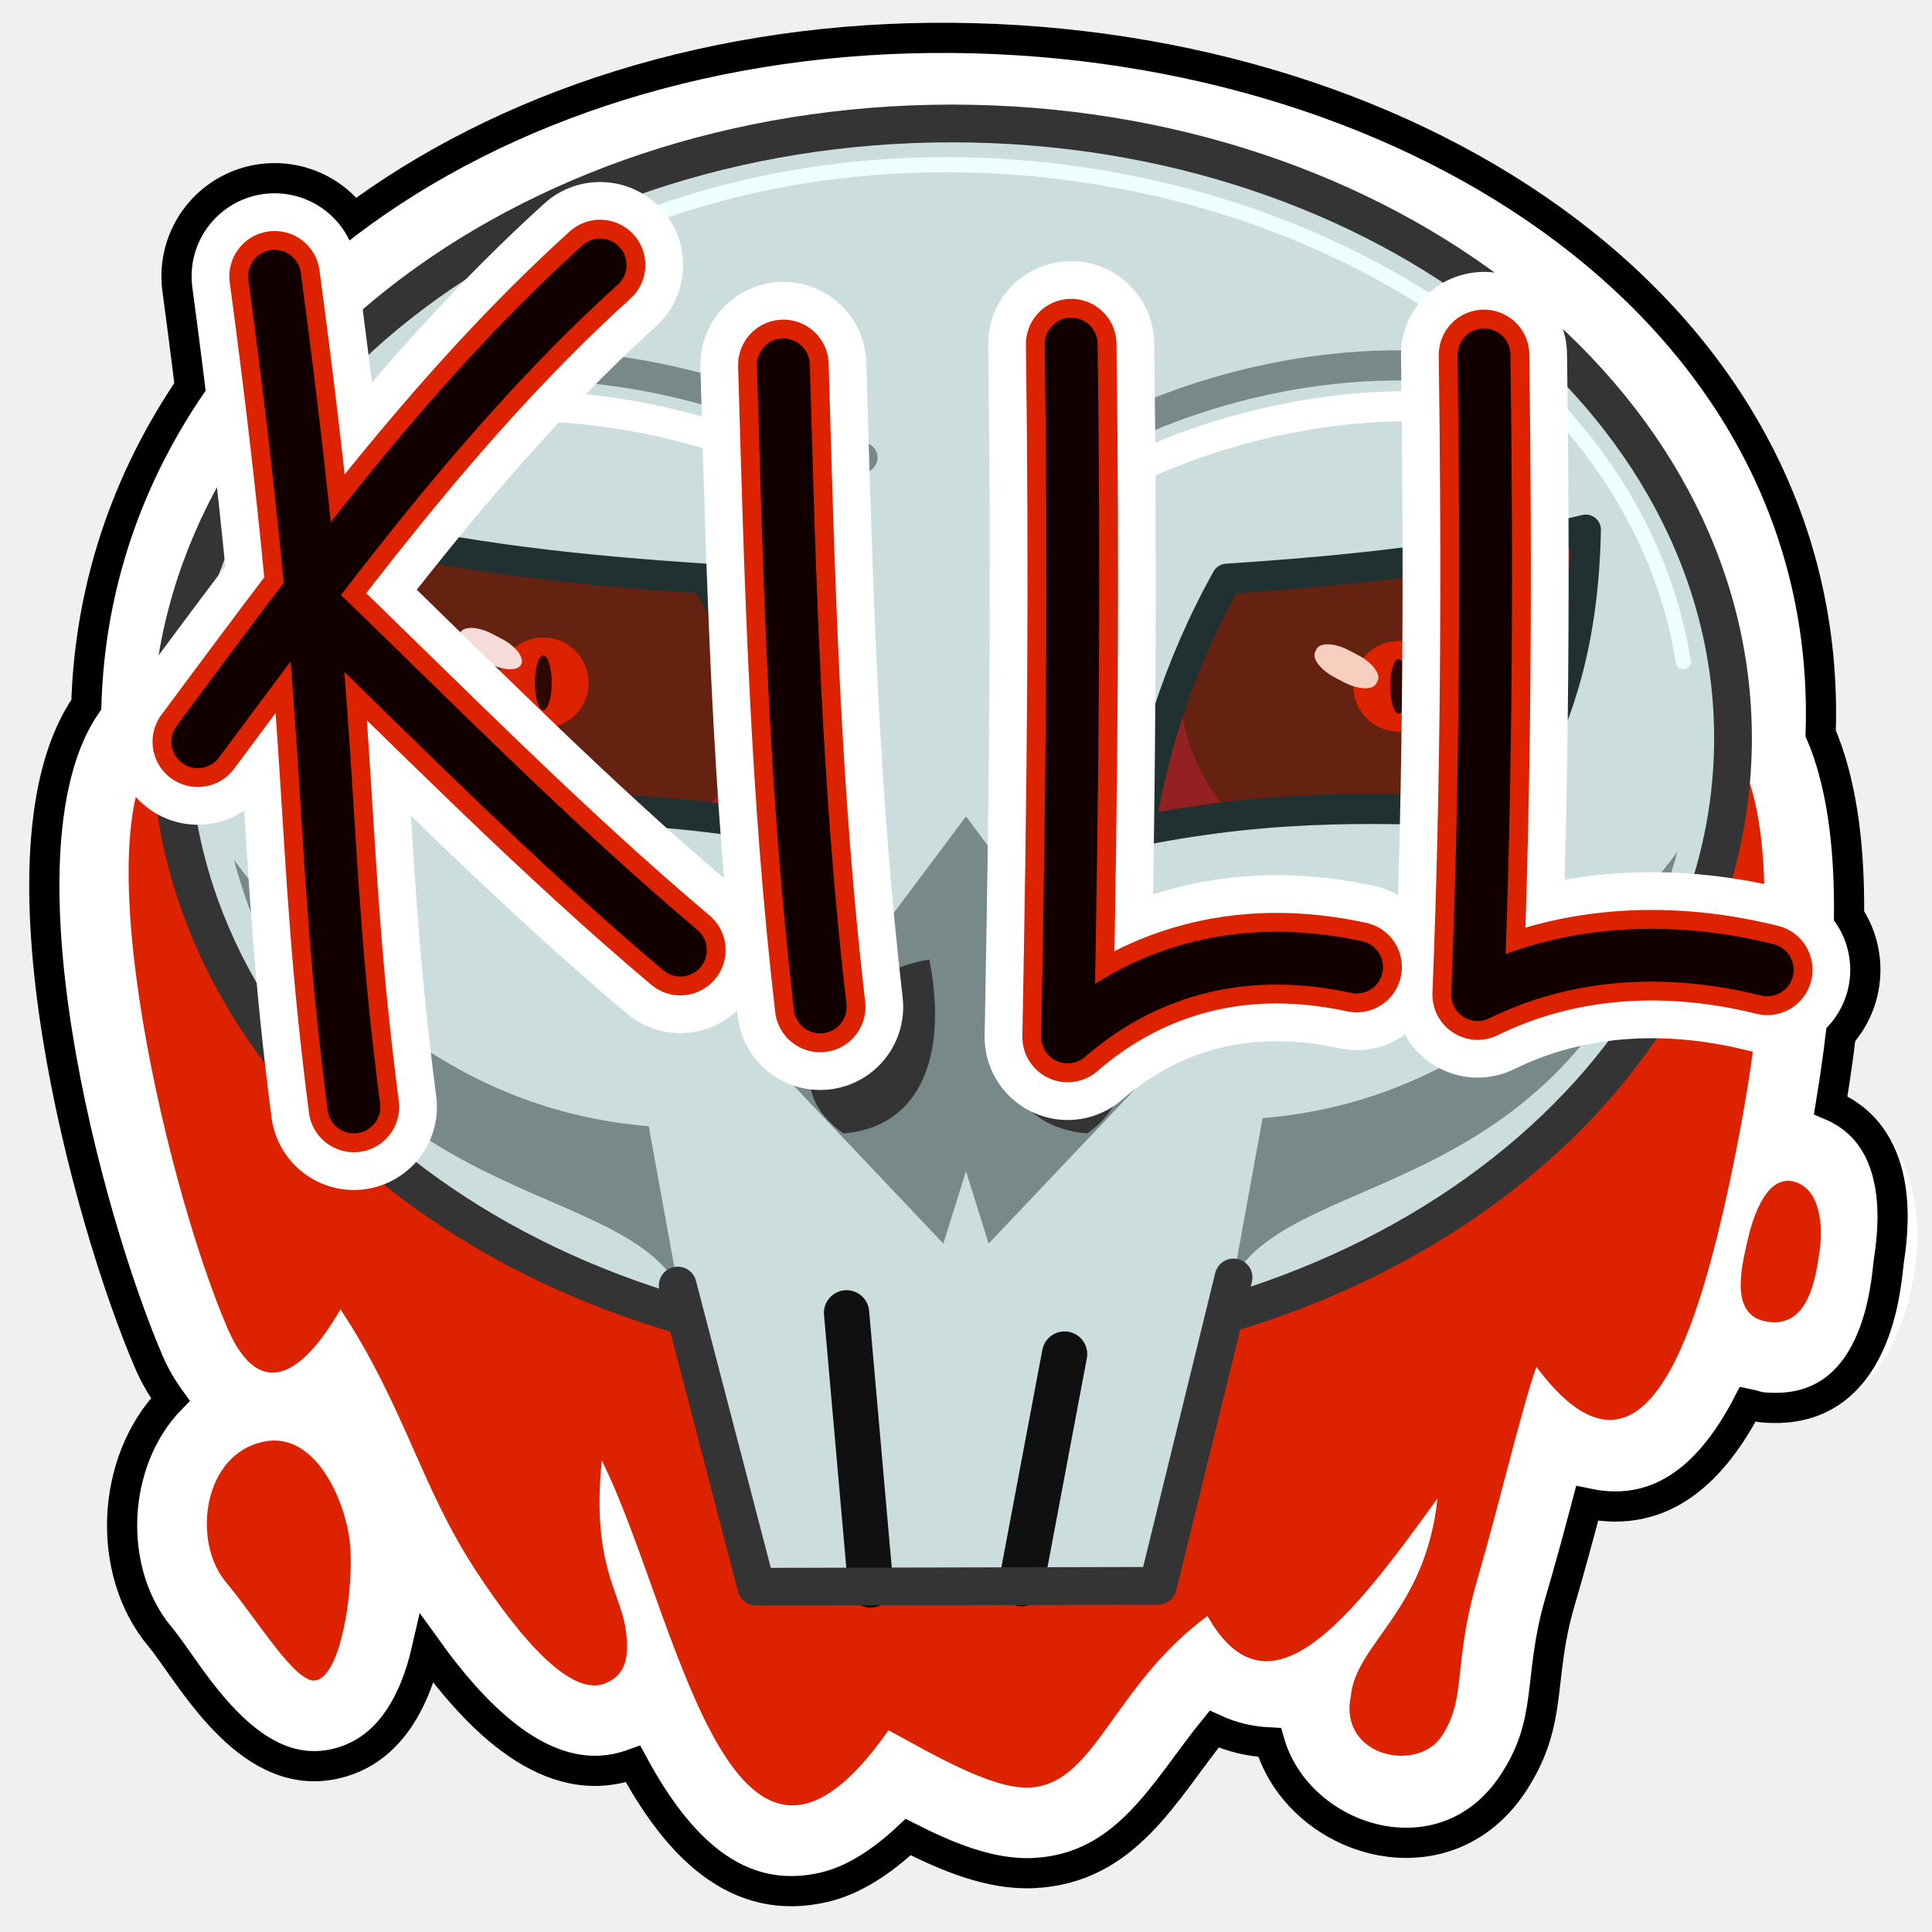
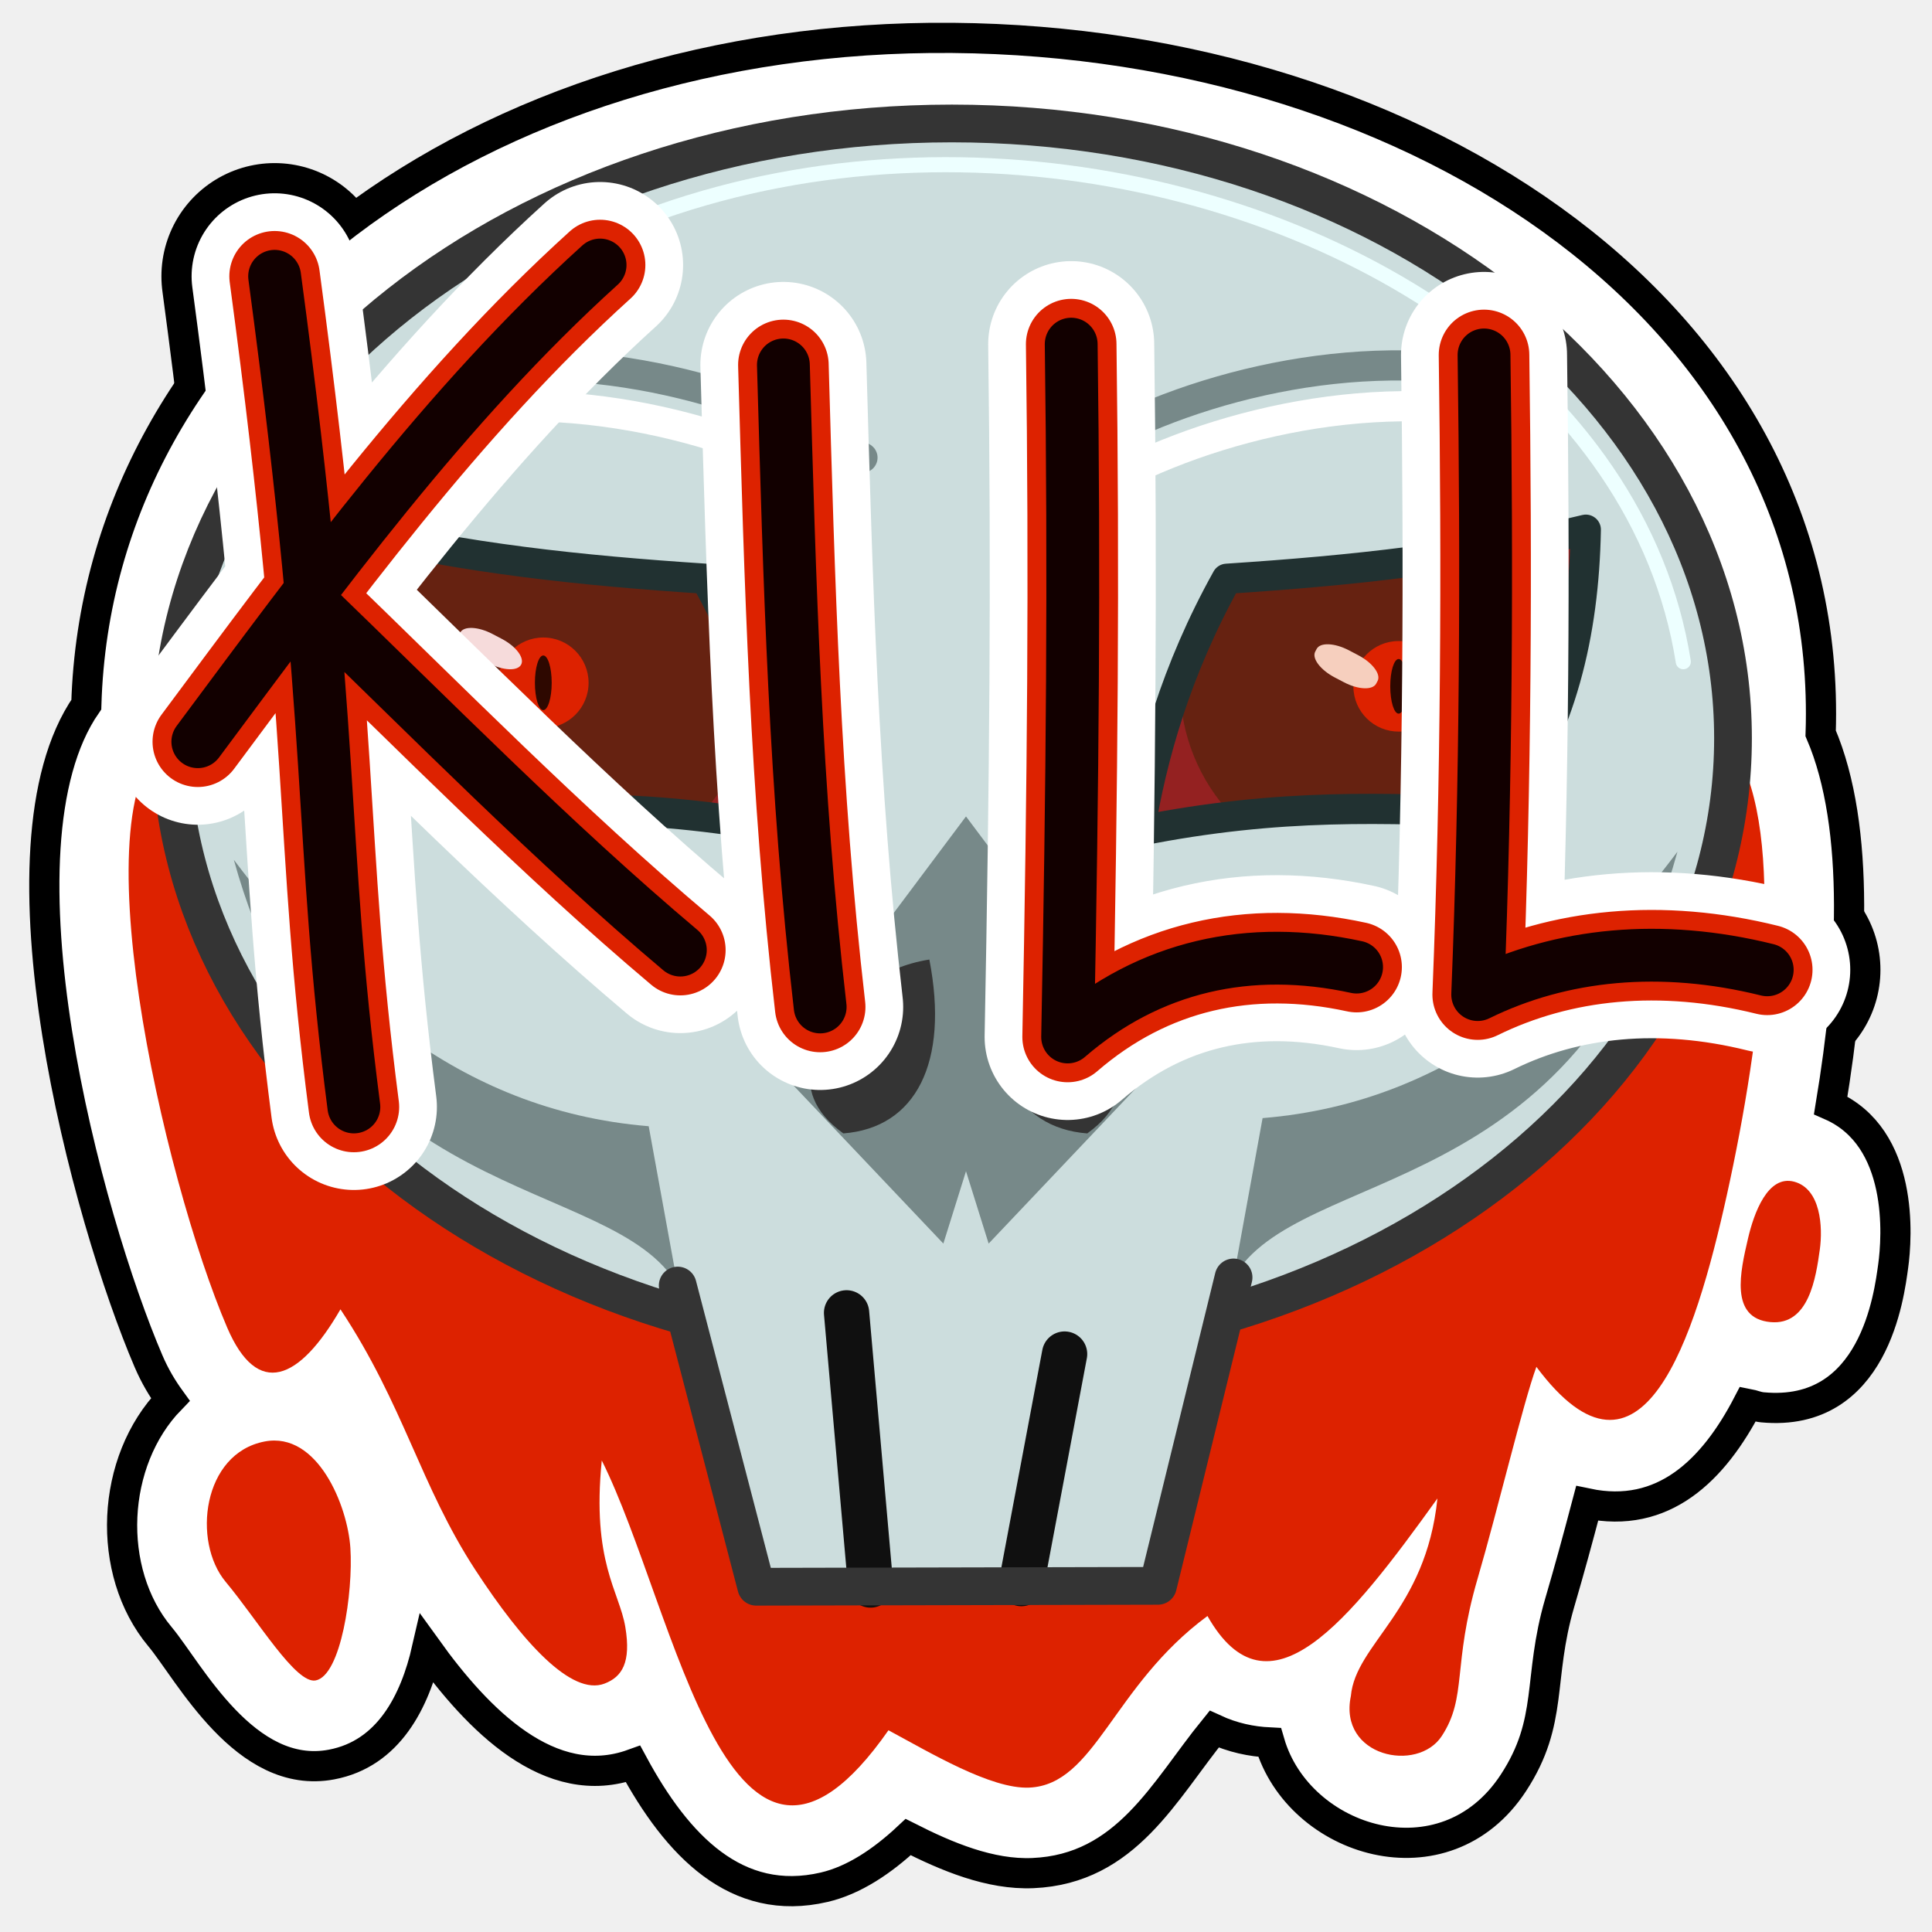
<svg xmlns="http://www.w3.org/2000/svg" version="1.1" id="svg2054" width="256" height="256" viewBox="0 0 256 256">
  <defs id="defs2058">
    <marker style="overflow:visible" id="marker3770" refX="0.0" refY="0.0" orient="auto">
      <path transform="scale(0.8) translate(12.5,0)" style="fill-rule:evenodd;stroke:none;stroke-width:1pt;stroke-opacity:1;fill:#778989;fill-opacity:1" d="M 0.0,0.0 L 5.0,-5.0 L -12.5,0.0 L 5.0,5.0 L 0.0,0.0 z " id="path3768" />
    </marker>
    <marker style="overflow:visible" id="Arrow1Lstart" refX="0.0" refY="0.0" orient="auto">
      <path transform="scale(0.8) translate(12.5,0)" style="fill-rule:evenodd;stroke:#000000;stroke-width:1.0pt" d="M 0.0,0.0 L 5.0,-5.0 L -12.5,0.0 L 5.0,5.0 L 0.0,0.0 z " id="path3498" />
    </marker>
  </defs>
  <g id="layer2" style="display:inline">
    <path id="path3492" style="display:inline;fill:none;stroke:#000000;stroke-width:30;stroke-linecap:round;stroke-linejoin:round;stroke-miterlimit:4;stroke-dasharray:none;stroke-opacity:1" d="m 141.939,45.6 c 0.42,30.853 0.184,57.701 -0.472,91.804 10.87,-9.392 24.075,-12.355 38.288,-9.26 M 103.803,48.355 c 0.827,28.821 1.536,56.218 4.874,85.072 M 40.84,79.506 C 57.154,95.255 73.211,111.614 90.149,125.892 M 26.212,98.282 C 42.362,76.591 59.025,53.658 79.514,35.116 M 36.388,36.61 c 8.342,62.12 5.751,73.356 10.504,110.068 M 196.641,47.03 c 0.393,28.307 0.294,56.493 -0.839,84.757 11.114,-5.465 24.31,-6.769 38.366,-3.281" />
-     <path id="path3487" style="display:inline;fill:#ffffff;fill-opacity:1;stroke:none;stroke-width:4;stroke-linecap:butt;stroke-linejoin:miter;stroke-miterlimit:4;stroke-dasharray:none;stroke-opacity:1" d="M 126.238,3.51 C 63.268,2.955 11.797,40.395 9.941,92.842 -3.349,112.962 10.223,162.156 18.295,180.979 c 0.721,1.682 1.553,3.124 2.428,4.459 -7.579,8.84 -8.144,23.47 -0.684,32.402 3.813,4.566 11.558,19.845 24.182,17.451 7.172,-1.36 10.998,-7.022 13.02,-13.303 6.537,8.384 15.52,16.301 25.887,13.436 6.074,10.783 14.269,18.948 26.426,16.115 3.899,-0.909 7.632,-3.261 11.041,-6.283 5.058,2.477 10.696,4.691 16.33,4.449 12.759,-0.548 18.083,-10.663 24.379,-18.715 1.938,0.778 3.87,1.216 5.785,1.402 4.888,13.54 25.011,19.509 34.711,4.672 5.631,-8.613 3.416,-14.326 6.318,-24.256 1.22,-4.173 2.041,-7.201 3.266,-11.83 9.71,1.411 16.289,-4.798 20.92,-13.176 0.381,0.052 0.711,0.143 1.111,0.18 17.199,1.595 19.918,-16.862 20.445,-20.635 0.684,-4.894 0.275,-16.994 -9.564,-21.848 2.749,-17.179 3.728,-36.037 -1.537,-48.646 C 244.358,40.781 188.672,4.06 126.238,3.51 Z" />
-     <path id="path3479" style="display:inline;fill:none;fill-opacity:1;stroke:#000000;stroke-width:4;stroke-linecap:butt;stroke-linejoin:miter;stroke-miterlimit:4;stroke-dasharray:none;stroke-opacity:1" d="M 126.225,5.021 C 63.697,4.471 12.976,41.677 11.438,93.363 c -13.191,19.056 0.158,68.154 8.248,87.02 0.841,1.962 1.827,3.596 2.883,5.055 -7.908,8.157 -8.608,22.764 -1.369,31.432 3.866,4.628 11.292,19.109 22.74,16.938 7.536,-1.429 11.034,-8.303 12.635,-15.311 6.695,9.305 16.279,19.231 27.307,15.244 5.841,10.8 13.686,19.04 25.33,16.326 3.923,-0.914 7.684,-3.423 11.127,-6.645 5.12,2.593 10.856,5.017 16.521,4.773 12.414,-0.533 17.404,-10.94 24.023,-19.076 2.467,1.141 4.922,1.65 7.348,1.768 3.838,13.235 23.194,19.284 32.303,5.352 5.368,-8.211 3.176,-13.737 6.133,-23.854 1.348,-4.613 2.308,-8.137 3.639,-13.172 10.094,2.128 16.733,-4.373 21.307,-13.197 0.682,0.129 1.185,0.393 1.943,0.463 15.505,1.438 16.365,-16.809 16.713,-19.297 0.431,-3.083 2.71,-16.33 -7.689,-20.729 2.894,-17.492 4.039,-36.769 -1.332,-49.281 C 243.062,41.967 188.192,5.567 126.225,5.021 Z" />
+     <path id="path3487" style="display:inline;fill:#ffffff;fill-opacity:1;stroke:none;stroke-width:4;stroke-linecap:butt;stroke-linejoin:miter;stroke-miterlimit:4;stroke-dasharray:none;stroke-opacity:1" d="M 126.238,3.51 C 63.268,2.955 11.797,40.395 9.941,92.842 -3.349,112.962 10.223,162.156 18.295,180.979 c 0.721,1.682 1.553,3.124 2.428,4.459 -7.579,8.84 -8.144,23.47 -0.684,32.402 3.813,4.566 11.558,19.845 24.182,17.451 7.172,-1.36 10.998,-7.022 13.02,-13.303 6.537,8.384 15.52,16.301 25.887,13.436 6.074,10.783 14.269,18.948 26.426,16.115 3.899,-0.909 7.632,-3.261 11.041,-6.283 5.058,2.477 10.696,4.691 16.33,4.449 12.759,-0.548 18.083,-10.663 24.379,-18.715 1.938,0.778 3.87,1.216 5.785,1.402 4.888,13.54 25.011,19.509 34.711,4.672 5.631,-8.613 3.416,-14.326 6.318,-24.256 1.22,-4.173 2.041,-7.201 3.266,-11.83 9.71,1.411 16.289,-4.798 20.92,-13.176 0.381,0.052 0.711,0.143 1.111,0.18 13.869,1.286 18.359,-14.645 19.121,-20.098 0.595,-4.261 0.612,-17.339 -8.254,-22.305 2.759,-17.201 3.75,-36.096 -1.523,-48.727 C 244.358,40.781 188.672,4.06 126.238,3.51 Z" />
+     <path id="path3479" style="display:inline;fill:none;fill-opacity:1;stroke:#000000;stroke-width:4;stroke-linecap:butt;stroke-linejoin:miter;stroke-miterlimit:4;stroke-dasharray:none;stroke-opacity:1" d="M 126.225,5.021 C 63.697,4.471 12.976,41.677 11.438,93.363 c -13.191,19.056 0.158,68.154 8.248,87.02 0.841,1.962 1.827,3.596 2.883,5.055 -7.908,8.157 -8.608,22.764 -1.369,31.432 3.866,4.628 11.292,19.109 22.74,16.938 7.536,-1.429 11.034,-8.303 12.635,-15.311 6.695,9.305 16.279,19.231 27.307,15.244 5.841,10.8 13.686,19.04 25.33,16.326 3.923,-0.914 7.684,-3.423 11.127,-6.645 5.12,2.593 10.856,5.017 16.521,4.773 12.414,-0.533 17.404,-10.94 24.023,-19.076 2.467,1.141 4.922,1.65 7.348,1.768 3.838,13.235 23.194,19.284 32.303,5.352 5.368,-8.211 3.176,-13.737 6.133,-23.854 1.348,-4.613 2.308,-8.137 3.639,-13.172 10.094,2.128 16.733,-4.373 21.307,-13.197 0.682,0.129 1.185,0.393 1.943,0.463 14.821,1.374 16.775,-14.957 17.297,-18.691 0.538,-3.854 1.459,-17.067 -8.275,-21.324 2.895,-17.494 4.042,-36.776 -1.33,-49.291 C 243.062,41.967 188.192,5.567 126.225,5.021 Z" />
    <path id="path3483" style="display:inline;fill:#dd2200;fill-opacity:1;stroke:none;stroke-width:1px;stroke-linecap:butt;stroke-linejoin:miter;stroke-opacity:0.533" d="m 29.903,209.602 c 4.258,5.098 9.29,13.564 11.924,13.064 3.36,-0.637 4.978,-11.69 4.601,-17.537 -0.362,-5.613 -4.348,-15.459 -11.35,-14.126 -8.255,1.571 -9.625,13.27 -5.175,18.598 z M 231.62,164.107 c 0.779,-3.349 2.617,-8.476 6.127,-7.524 3.522,0.956 3.801,6.018 3.387,8.987 -0.516,3.696 -1.44,10.088 -6.531,9.616 -5.464,-0.507 -3.991,-6.743 -2.982,-11.079 z M 22.618,97.825 c -1.362,-46.13 43.932,-81.99 103.507,-81.465 58.509,0.515 107.215,34.515 103.793,83.057 6.788,11.12 3.56,37.879 -1.109,58.965 -4.224,19.073 -11.295,41.409 -25.229,22.731 -1.783,4.878 -5.075,18.778 -7.797,28.09 -3.367,11.521 -1.344,15.635 -4.741,20.831 -3.224,4.931 -13.711,2.731 -12.046,-5.295 0.623,-6.944 9.943,-11.317 11.471,-26.186 -11.737,16.353 -22.421,29.772 -30.47,15.577 -12.596,9.275 -14.859,22.361 -23.625,22.738 -5.073,0.218 -13.165,-4.659 -18.647,-7.598 -21.068,30.124 -28.075,-15.902 -37.986,-35.749 -1.354,13.449 2.329,17.331 3.119,22.067 0.781,4.681 -0.418,6.614 -2.77,7.503 -4.355,1.647 -10.83,-5.456 -17.101,-15.068 -7.313,-11.209 -9.445,-21.796 -17.875,-34.531 -5.453,9.439 -10.974,11.829 -15.008,2.422 C 21.634,156.161 9.968,105.187 22.618,97.825 Z" />
    <ellipse style="display:inline;fill:#ccdddd;fill-opacity:1;stroke:#343434;stroke-width:5;stroke-linecap:round;stroke-linejoin:round;stroke-miterlimit:4;stroke-dasharray:none;stroke-opacity:1" id="path2627" ry="81.465" rx="103.507" cy="97.825" cx="126.125" />
    <path style="display:inline;fill:#778989;fill-opacity:1;stroke:none;stroke-width:1px;stroke-linecap:butt;stroke-linejoin:miter;stroke-opacity:1" d="m 30.986,113.933 c 12.695,16.791 29.234,33.181 54.971,35.297 l 3.844,21.111 c -8.672,-14.969 -45.899,-9.659 -58.815,-56.408 z" id="path2690" />
    <path style="display:inline;fill:#778989;fill-opacity:1;stroke:none;stroke-width:1px;stroke-linecap:butt;stroke-linejoin:miter;stroke-opacity:1" d="m 222.27,112.859 c -12.695,16.791 -29.234,33.181 -54.971,35.297 l -3.844,21.111 c 8.672,-14.969 45.899,-9.659 58.815,-56.408 z" id="path2683" />
    <path style="font-variation-settings:normal;display:inline;opacity:1;vector-effect:none;fill:#ccdddd;fill-opacity:1;stroke:none;stroke-width:5;stroke-linecap:round;stroke-linejoin:round;stroke-miterlimit:4;stroke-dasharray:none;stroke-dashoffset:0;stroke-opacity:1;stop-color:#000000;stop-opacity:1" d="m 89.801,170.341 10.405,39.912 53.226,-0.121 10.022,-40.864" id="path2633" />
    <path style="display:inline;fill:none;stroke:#101010;stroke-width:6;stroke-linecap:round;stroke-linejoin:miter;stroke-miterlimit:4;stroke-dasharray:none;stroke-opacity:1" d="m 112.174,173.959 3.179,36.065 m 19.983,-0.189 5.728,-30.414" id="path2661" />
    <path style="font-variation-settings:normal;display:inline;opacity:1;vector-effect:none;fill:none;fill-opacity:1;stroke:#343434;stroke-width:5;stroke-linecap:round;stroke-linejoin:round;stroke-miterlimit:4;stroke-dasharray:none;stroke-dashoffset:0;stroke-opacity:1;stop-color:#000000;stop-opacity:1" d="m 89.801,170.341 10.405,39.912 53.226,-0.121 10.022,-40.864" id="path2663" />
    <path style="display:inline;fill:#778989;fill-opacity:1;stroke:none;stroke-width:1px;stroke-linecap:butt;stroke-linejoin:miter;stroke-opacity:1" d="m 128,108.18 25,33.394 -22,23.207 -3,-9.588 -3,9.588 -22,-23.207 z" id="path2665" />
    <path id="path1127" style="display:inline;fill:#343434;fill-opacity:1;stroke:none;stroke-width:1px;stroke-linecap:butt;stroke-linejoin:miter;stroke-opacity:1" d="m 132.669,127.143 c -2.651,13.66 1.803,22.308 11.4,23.04 8.227,-5.921 2.943,-12.774 0.485,-15.912 -1.858,-2.371 -5.243,-6.065 -11.885,-7.128 z m -9.525,0 c 2.651,13.66 -1.803,22.308 -11.4,23.04 -8.227,-5.921 -2.943,-12.774 -0.485,-15.912 1.858,-2.371 5.243,-6.065 11.885,-7.128 z" />
    <g id="g3389" style="display:inline">
      <path style="fill:#942121;fill-opacity:1;stroke:none;stroke-width:4;stroke-linecap:butt;stroke-linejoin:round;stroke-miterlimit:4;stroke-dasharray:none;stroke-opacity:1" d="m 151.017,110.091 c 1.536,-9.58 4.777,-21.284 11.538,-33.403 16.739,-1.102 32.064,-2.723 47.575,-6.502 -0.257,13.803 -3.25,26.511 -11.179,37.463 -15.424,-0.594 -29.307,-1.257 -47.934,2.441 z" id="path3368" />
      <path id="path3370" style="font-variation-settings:normal;opacity:1;vector-effect:none;fill:#662211;fill-opacity:1;stroke:none;stroke-width:4;stroke-linecap:round;stroke-linejoin:round;stroke-miterlimit:4;stroke-dasharray:none;stroke-dashoffset:0;stroke-opacity:1;stop-color:#000000;stop-opacity:1" d="m 198.543,72.635 c -11.65,2.106 -23.419,3.225 -35.986,4.053 -2.514,4.506 -4.542,8.954 -6.176,13.258 a 25,25 0 0 0 -0.016,0.854 25,25 0 0 0 7.016,17.363 c 12.835,-1.456 23.753,-0.969 35.57,-0.514 3.144,-4.343 5.501,-8.964 7.23,-13.818 a 25,25 0 0 0 0.184,-3.031 25,25 0 0 0 -7.822,-18.164 z" />
      <path style="fill:none;fill-opacity:1;stroke:#213131;stroke-width:4;stroke-linecap:butt;stroke-linejoin:round;stroke-miterlimit:4;stroke-dasharray:none;stroke-opacity:1" d="m 151.017,110.091 c 1.536,-9.58 4.777,-21.284 11.538,-33.403 16.739,-1.102 32.064,-2.723 47.575,-6.502 -0.257,13.803 -3.25,26.511 -11.179,37.463 -15.424,-0.594 -29.307,-1.257 -47.934,2.441 z" id="path3380" />
      <path style="font-variation-settings:normal;opacity:1;vector-effect:none;fill:#dd2200;fill-opacity:1;stroke:none;stroke-width:4;stroke-linecap:round;stroke-linejoin:round;stroke-miterlimit:4;stroke-dasharray:none;stroke-dashoffset:0;stroke-opacity:1;stop-color:#000000;stop-opacity:1" id="path3803" d="m 191.329,90.941 a 6,6 0 0 1 -5.967,6 6,6 0 0 1 -6.032,-5.935 6,6 0 0 1 5.902,-6.064 6,6 0 0 1 6.096,5.869 l -5.999,0.13 z" />
      <ellipse style="font-variation-settings:normal;opacity:1;vector-effect:none;fill:#2e0800;fill-opacity:1;stroke:none;stroke-width:4;stroke-linecap:round;stroke-linejoin:round;stroke-miterlimit:4;stroke-dasharray:none;stroke-dashoffset:0;stroke-opacity:1;stop-color:#000000;stop-opacity:1" id="ellipse3820" cx="185.329" cy="90.941" rx="1.113" ry="3.62" />
      <rect style="font-variation-settings:normal;opacity:1;vector-effect:none;fill:#f6cfbe;fill-opacity:1;stroke:none;stroke-width:4;stroke-linecap:round;stroke-linejoin:round;stroke-miterlimit:4;stroke-dasharray:none;stroke-dashoffset:0;stroke-opacity:1;stop-color:#000000;stop-opacity:1" id="rect3822" width="9.124" height="4.055" x="194.441" y="-6.615" transform="rotate(27.64932)" ry="1.827" rx="3.87" />
    </g>
    <g id="g3401" transform="matrix(-1,0,0,1,256.0606,0)" style="display:inline">
      <path style="fill:#942121;fill-opacity:1;stroke:none;stroke-width:4;stroke-linecap:butt;stroke-linejoin:round;stroke-miterlimit:4;stroke-dasharray:none;stroke-opacity:1" d="m 151.017,110.091 c 1.536,-9.58 4.777,-21.284 11.538,-33.403 16.739,-1.102 32.064,-2.723 47.575,-6.502 -0.257,13.803 -3.25,26.511 -11.179,37.463 -15.424,-0.594 -29.307,-1.257 -47.934,2.441 z" id="path3391" />
      <path id="path3393" style="font-variation-settings:normal;opacity:1;vector-effect:none;fill:#662211;fill-opacity:1;stroke:none;stroke-width:4;stroke-linecap:round;stroke-linejoin:round;stroke-miterlimit:4;stroke-dasharray:none;stroke-dashoffset:0;stroke-opacity:1;stop-color:#000000;stop-opacity:1" d="m 198.543,72.635 c -11.65,2.106 -23.419,3.225 -35.986,4.053 -2.514,4.506 -4.542,8.954 -6.176,13.258 a 25,25 0 0 0 -0.016,0.854 25,25 0 0 0 7.016,17.363 c 12.835,-1.456 23.753,-0.969 35.57,-0.514 3.144,-4.343 5.501,-8.964 7.23,-13.818 a 25,25 0 0 0 0.184,-3.031 25,25 0 0 0 -7.822,-18.164 z" />
      <path style="fill:none;fill-opacity:1;stroke:#213131;stroke-width:4;stroke-linecap:butt;stroke-linejoin:round;stroke-miterlimit:4;stroke-dasharray:none;stroke-opacity:1" d="m 151.017,110.091 c 1.536,-9.58 4.777,-21.284 11.538,-33.403 16.739,-1.102 32.064,-2.723 47.575,-6.502 -0.257,13.803 -3.25,26.511 -11.179,37.463 -15.424,-0.594 -29.307,-1.257 -47.934,2.441 z" id="path3397" />
      <circle style="font-variation-settings:normal;opacity:1;vector-effect:none;fill:#dd2200;fill-opacity:1;stroke:none;stroke-width:4;stroke-linecap:round;stroke-linejoin:round;stroke-miterlimit:4;stroke-dasharray:none;stroke-dashoffset:0;stroke-opacity:1;stop-color:#000000;stop-opacity:1" id="path3845" transform="scale(-1,1)" cx="-184.071" cy="90.474" r="6" />
      <ellipse style="font-variation-settings:normal;opacity:1;vector-effect:none;fill:#2e0800;fill-opacity:1;stroke:none;stroke-width:4;stroke-linecap:round;stroke-linejoin:round;stroke-miterlimit:4;stroke-dasharray:none;stroke-dashoffset:0;stroke-opacity:1;stop-color:#000000;stop-opacity:1" id="ellipse3847" cx="-184.071" cy="90.474" rx="1.113" ry="3.62" transform="scale(-1,1)" />
      <rect style="font-variation-settings:normal;opacity:1;vector-effect:none;fill:#f6dbdb;fill-opacity:1;stroke:none;stroke-width:4;stroke-linecap:round;stroke-linejoin:round;stroke-miterlimit:4;stroke-dasharray:none;stroke-dashoffset:0;stroke-opacity:1;stop-color:#000000;stop-opacity:1" id="rect3849" width="9.124" height="3.655" x="-133.909" y="162.957" transform="matrix(-0.8858044,0.4640588,0.4640588,0.8858044,0,0)" ry="1.827" rx="3.87" />
    </g>
    <path style="fill:none;stroke:#778989;stroke-width:4;stroke-linecap:round;stroke-linejoin:miter;stroke-miterlimit:4;stroke-dasharray:none;stroke-opacity:1" d="M 141.507,60.64 C 155.257,52.033 177.359,45.769 197.819,49.538" id="path3496" />
    <path style="fill:none;stroke:#778989;stroke-width:4;stroke-linecap:round;stroke-linejoin:miter;stroke-miterlimit:4;stroke-dasharray:none;stroke-opacity:1" d="M 114.28,60.64 C 100.53,52.033 78.428,45.769 57.968,49.538" id="path3793" />
    <path style="display:inline;fill:none;stroke:#ffffff;stroke-width:4;stroke-linecap:round;stroke-linejoin:miter;stroke-miterlimit:4;stroke-dasharray:none;stroke-opacity:1" d="M 113.095,66.045 C 99.345,57.437 77.243,51.173 56.783,54.942" id="path3874" />
    <path style="display:inline;fill:none;stroke:#ffffff;stroke-width:4;stroke-linecap:round;stroke-linejoin:miter;stroke-miterlimit:4;stroke-dasharray:none;stroke-opacity:1" d="m 142.975,66.045 c 13.75,-8.607 35.852,-14.872 56.312,-11.103" id="path3496-2" />
    <path style="fill:none;stroke:#edffff;stroke-width:2;stroke-linecap:round;stroke-linejoin:miter;stroke-miterlimit:4;stroke-dasharray:none;stroke-opacity:1" d="m 223.046,87.681 c -11.634,-73.536 -157.171,-101.018 -195.659,0" id="path3856" />
    <path id="path3415" style="display:inline;fill:none;stroke:#ffffff;stroke-width:22;stroke-linecap:round;stroke-linejoin:round;stroke-miterlimit:4;stroke-dasharray:none;stroke-opacity:1" d="m 141.939,45.6 c 0.42,30.853 0.184,57.701 -0.472,91.804 10.87,-9.392 24.075,-12.355 38.288,-9.26 M 103.803,48.355 c 0.827,28.821 1.536,56.218 4.874,85.072 M 40.84,79.506 C 57.154,95.255 73.211,111.614 90.149,125.892 M 26.212,98.282 C 42.362,76.591 59.025,53.658 79.514,35.116 M 36.388,36.61 c 8.342,62.12 5.751,73.356 10.504,110.068 M 196.641,47.03 c 0.393,28.307 0.294,56.493 -0.839,84.757 11.114,-5.465 24.31,-6.769 38.366,-3.281" />
    <path id="path3456" style="display:inline;fill:none;stroke:#dd2200;stroke-width:12;stroke-linecap:round;stroke-linejoin:round;stroke-miterlimit:4;stroke-dasharray:none;stroke-opacity:1" d="m 141.939,45.6 c 0.42,30.853 0.184,57.701 -0.472,91.804 10.87,-9.392 24.075,-12.355 38.288,-9.26 M 103.803,48.355 c 0.827,28.821 1.536,56.218 4.874,85.072 M 40.84,79.506 C 57.154,95.255 73.211,111.614 90.149,125.892 M 26.212,98.282 C 42.362,76.591 59.025,53.658 79.514,35.116 M 36.388,36.61 c 8.342,62.12 5.751,73.356 10.504,110.068 M 196.641,47.03 c 0.393,28.307 0.294,56.493 -0.839,84.757 11.114,-5.465 24.31,-6.769 38.366,-3.281" />
    <path id="path3452" style="display:inline;fill:none;stroke:#120000;stroke-width:7;stroke-linecap:round;stroke-linejoin:round;stroke-miterlimit:4;stroke-dasharray:none;stroke-opacity:1" d="m 141.939,45.6 c 0.42,30.853 0.184,57.701 -0.472,91.804 10.87,-9.392 24.075,-12.355 38.288,-9.26 M 103.803,48.355 c 0.827,28.821 1.536,56.218 4.874,85.072 M 40.84,79.506 C 57.154,95.255 73.211,111.614 90.149,125.892 M 26.212,98.282 C 42.362,76.591 59.025,53.658 79.514,35.116 M 36.388,36.61 c 8.342,62.12 5.751,73.356 10.504,110.068 M 196.641,47.03 c 0.393,28.307 0.294,56.493 -0.839,84.757 11.114,-5.465 24.31,-6.769 38.366,-3.281" />
  </g>
</svg>
